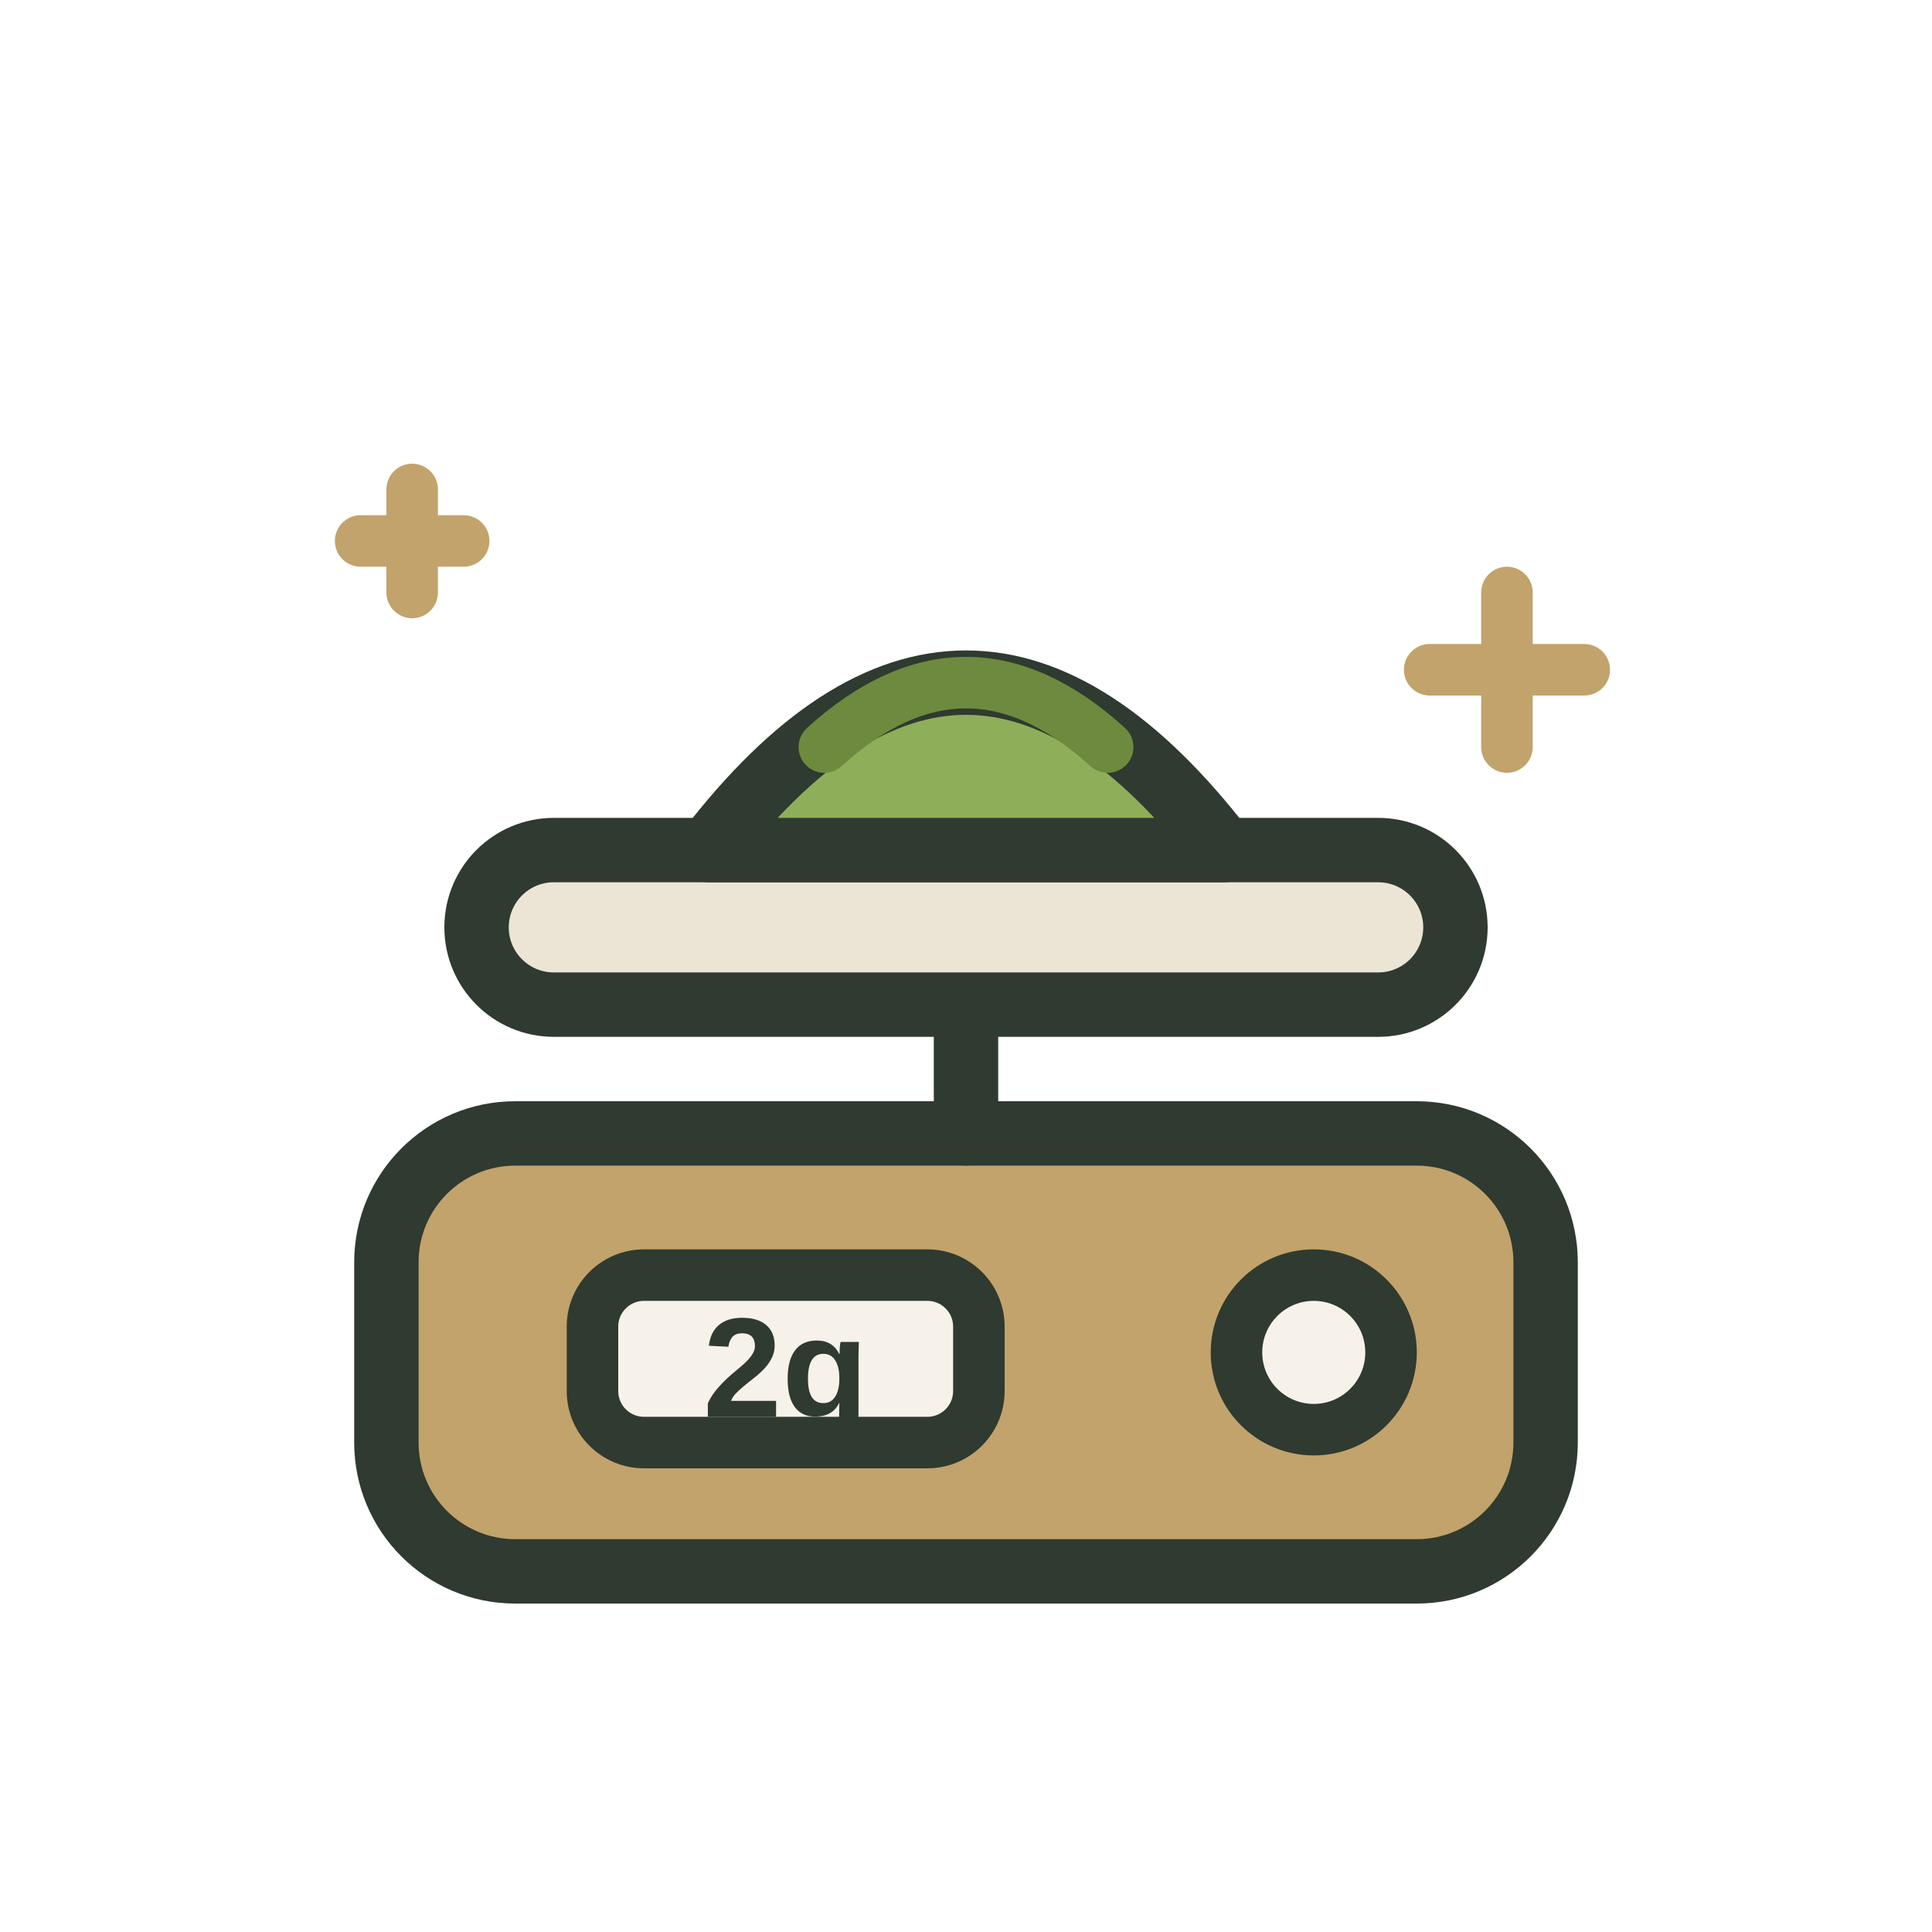
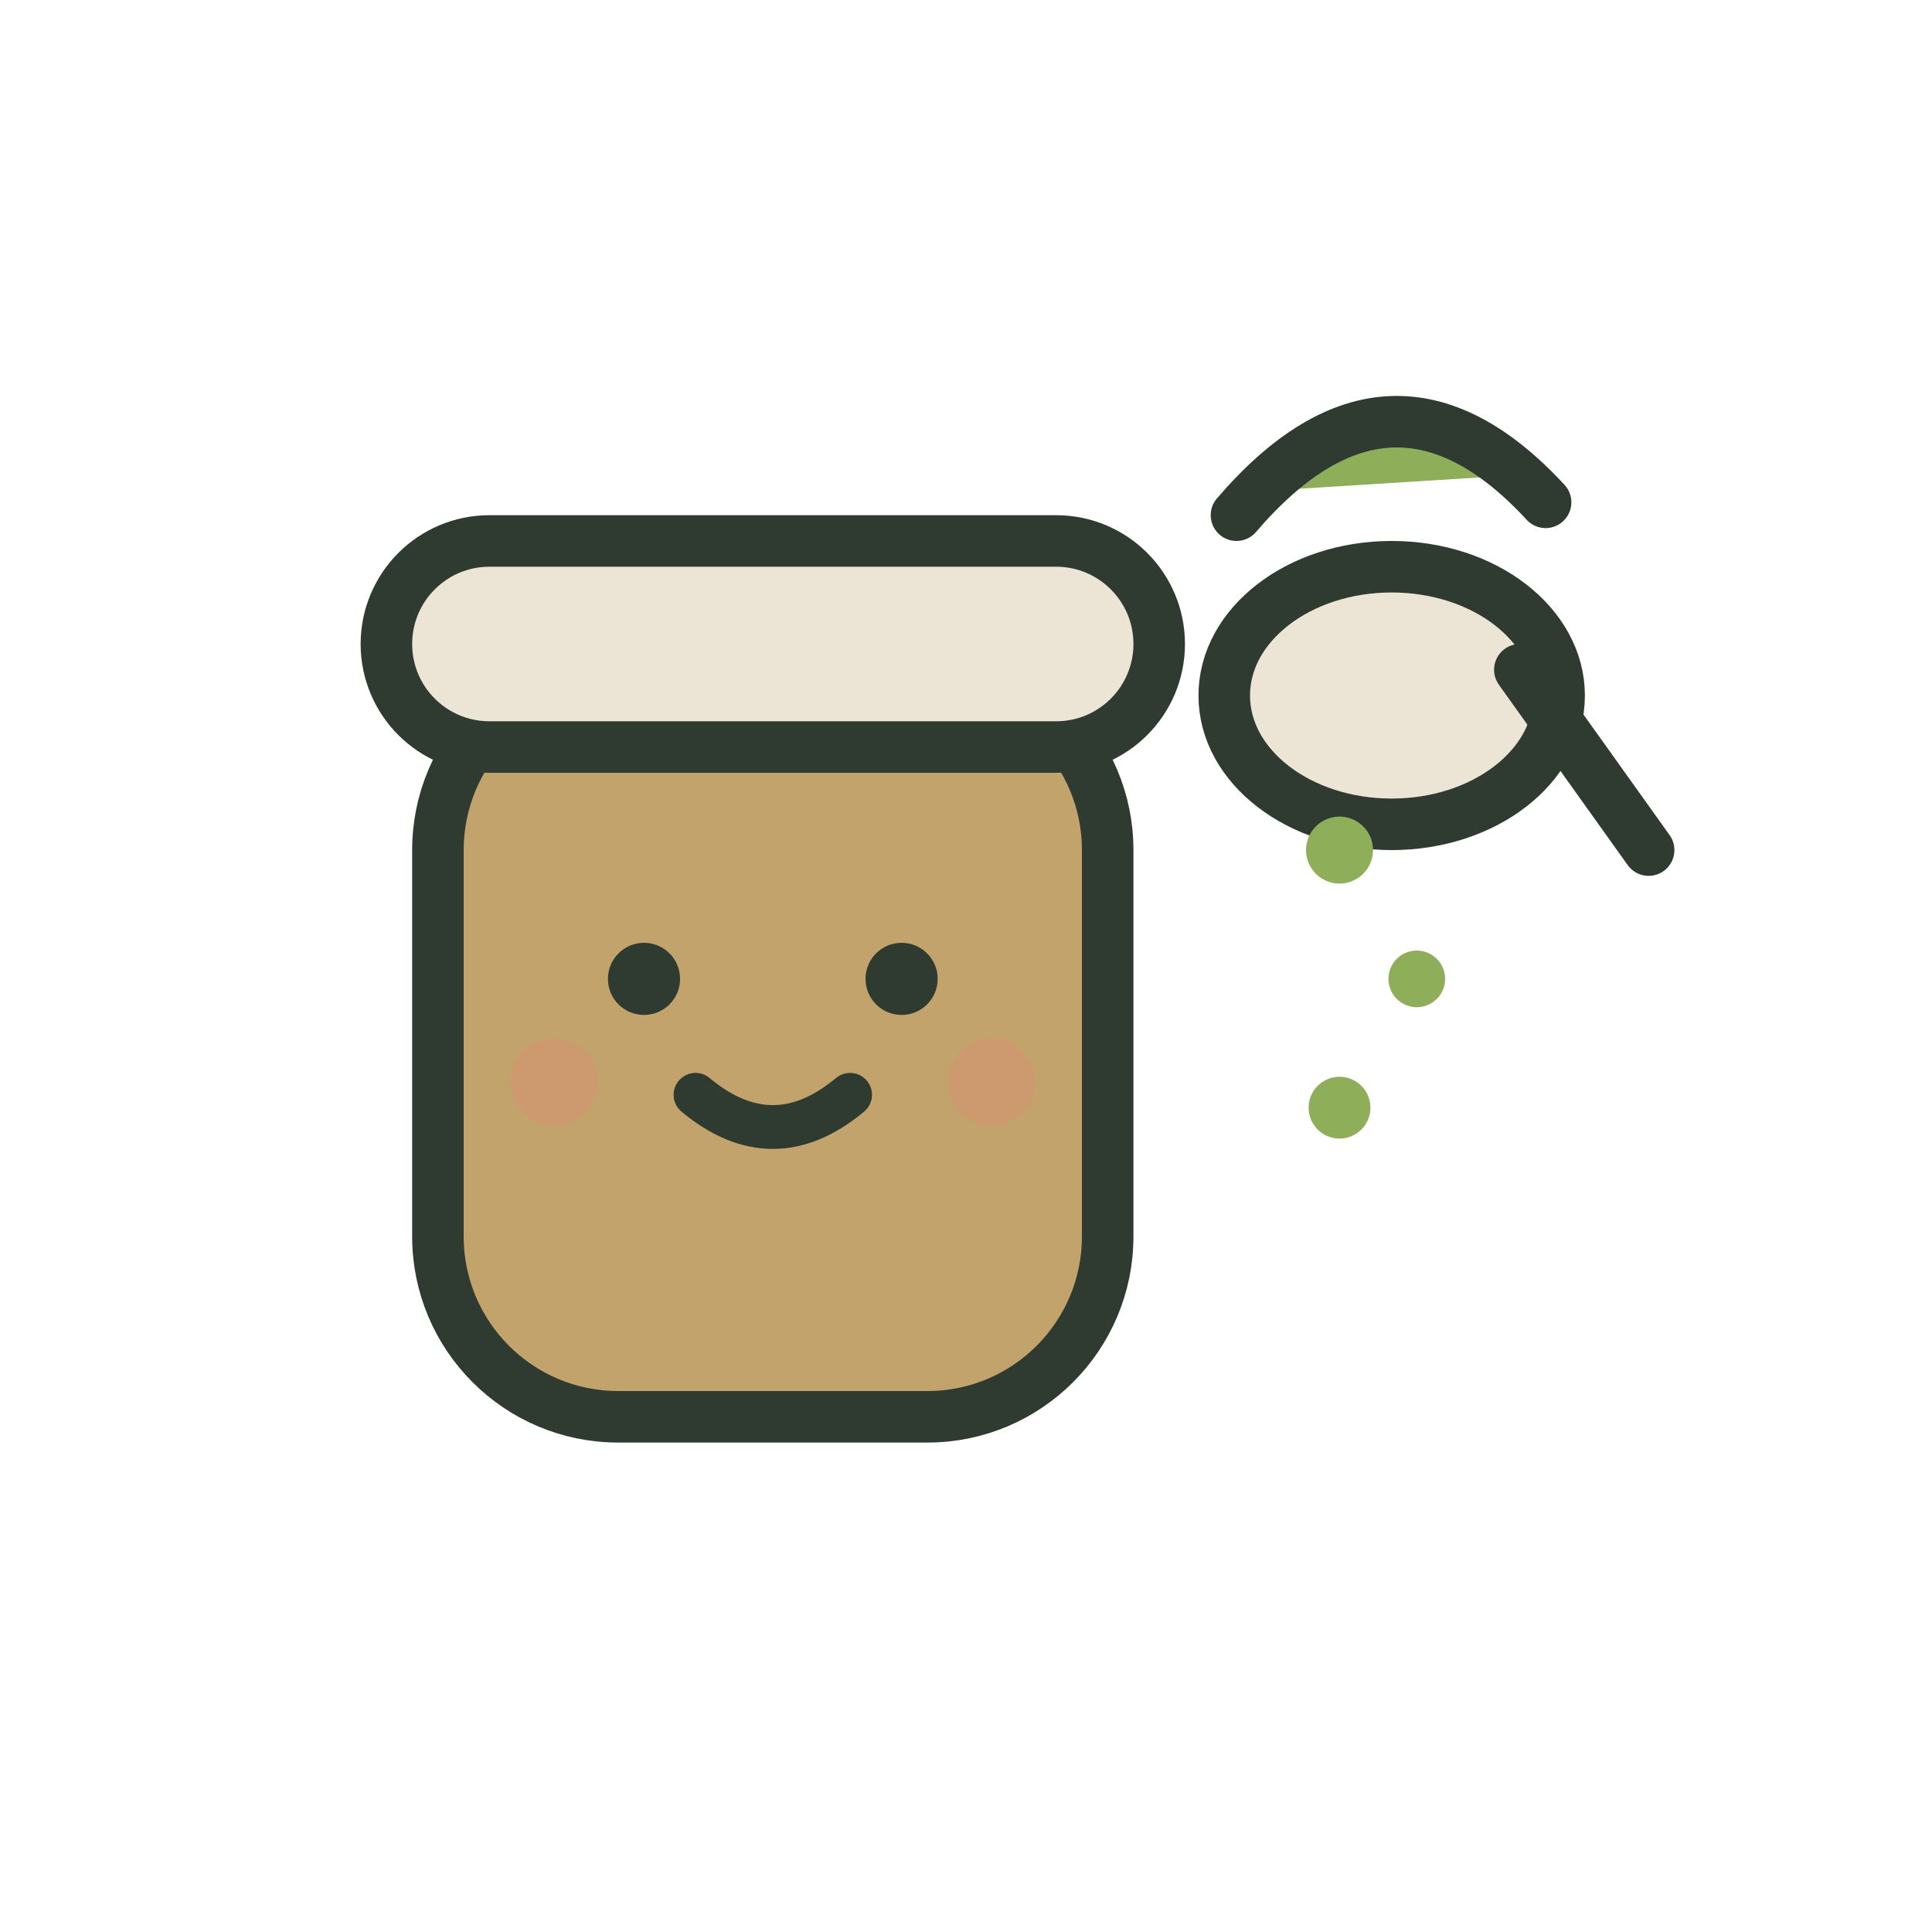
- <svg xmlns="http://www.w3.org/2000/svg" viewBox="0 0 150 150" fill="none" role="img" aria-label="Cartoon kitchen scale weighing a little pile of matcha">
-   <g stroke="#2f3a30" stroke-width="5" stroke-linecap="round" stroke-linejoin="round">
-     <rect x="30" y="88" width="90" height="34" rx="10" fill="#c2a36b" />
-     <rect x="46" y="99" width="30" height="13" rx="4" fill="#f6f2e9" stroke-width="4" />
-     <circle cx="102" cy="105" r="6" fill="#f6f2e9" stroke-width="4" />
-     <line x1="75" y1="88" x2="75" y2="78" />
-     <rect x="37" y="66" width="76" height="12" rx="6" fill="#ece5d6" />
-     <path d="M55 66 Q75 40 95 66 Z" fill="#8fae5a" />
-     <path d="M64 58 Q75 48 86 58" stroke="#6d8a3e" stroke-width="4" fill="none" />
+ <svg xmlns="http://www.w3.org/2000/svg" viewBox="0 0 150 150" fill="none" role="img" aria-label="A happy matcha tin beside a spoon heaping green powder">
+   <g stroke="#2f3a30" stroke-width="4" stroke-linecap="round" stroke-linejoin="round">
+     <rect x="34" y="52" width="52" height="58" rx="14" fill="#c2a36b" />
+     <rect x="30" y="42" width="60" height="16" rx="8" fill="#ece5d6" />
+     <path d="M108 44 a13 10 0 1 0 0.1 0 Z" fill="#ece5d6" />
+     <path d="M100 38 q8 -10 16 -1" fill="#8fae5a" stroke="none" />
+     <path d="M96 40 q12 -14 24 -1" fill="none" />
+     <line x1="118" y1="52" x2="128" y2="66" />
  </g>
-   <text x="61" y="110" font-family="Arial, sans-serif" font-size="11" font-weight="bold" fill="#2f3a30" text-anchor="middle">2g</text>
-   <g stroke="#c2a36b" stroke-width="4" stroke-linecap="round">
-     <path d="M117 46 v12 M111 52 h12" />
-     <path d="M32 38 v8 M28 42 h8" />
+   <g fill="#8fae5a">
+     <circle cx="104" cy="66" r="2.6" />
+     <circle cx="110" cy="76" r="2.2" />
+     <circle cx="104" cy="86" r="2.4" />
  </g>
+   <circle cx="50" cy="76" r="2.8" fill="#2f3a30" />
+   <circle cx="70" cy="76" r="2.8" fill="#2f3a30" />
+   <path d="M54 85 q6 5 12 0" stroke="#2f3a30" stroke-width="3.4" stroke-linecap="round" fill="none" />
+   <circle cx="43" cy="84" r="3.4" fill="#d98e73" opacity=".45" />
+   <circle cx="77" cy="84" r="3.4" fill="#d98e73" opacity=".45" />
</svg>
